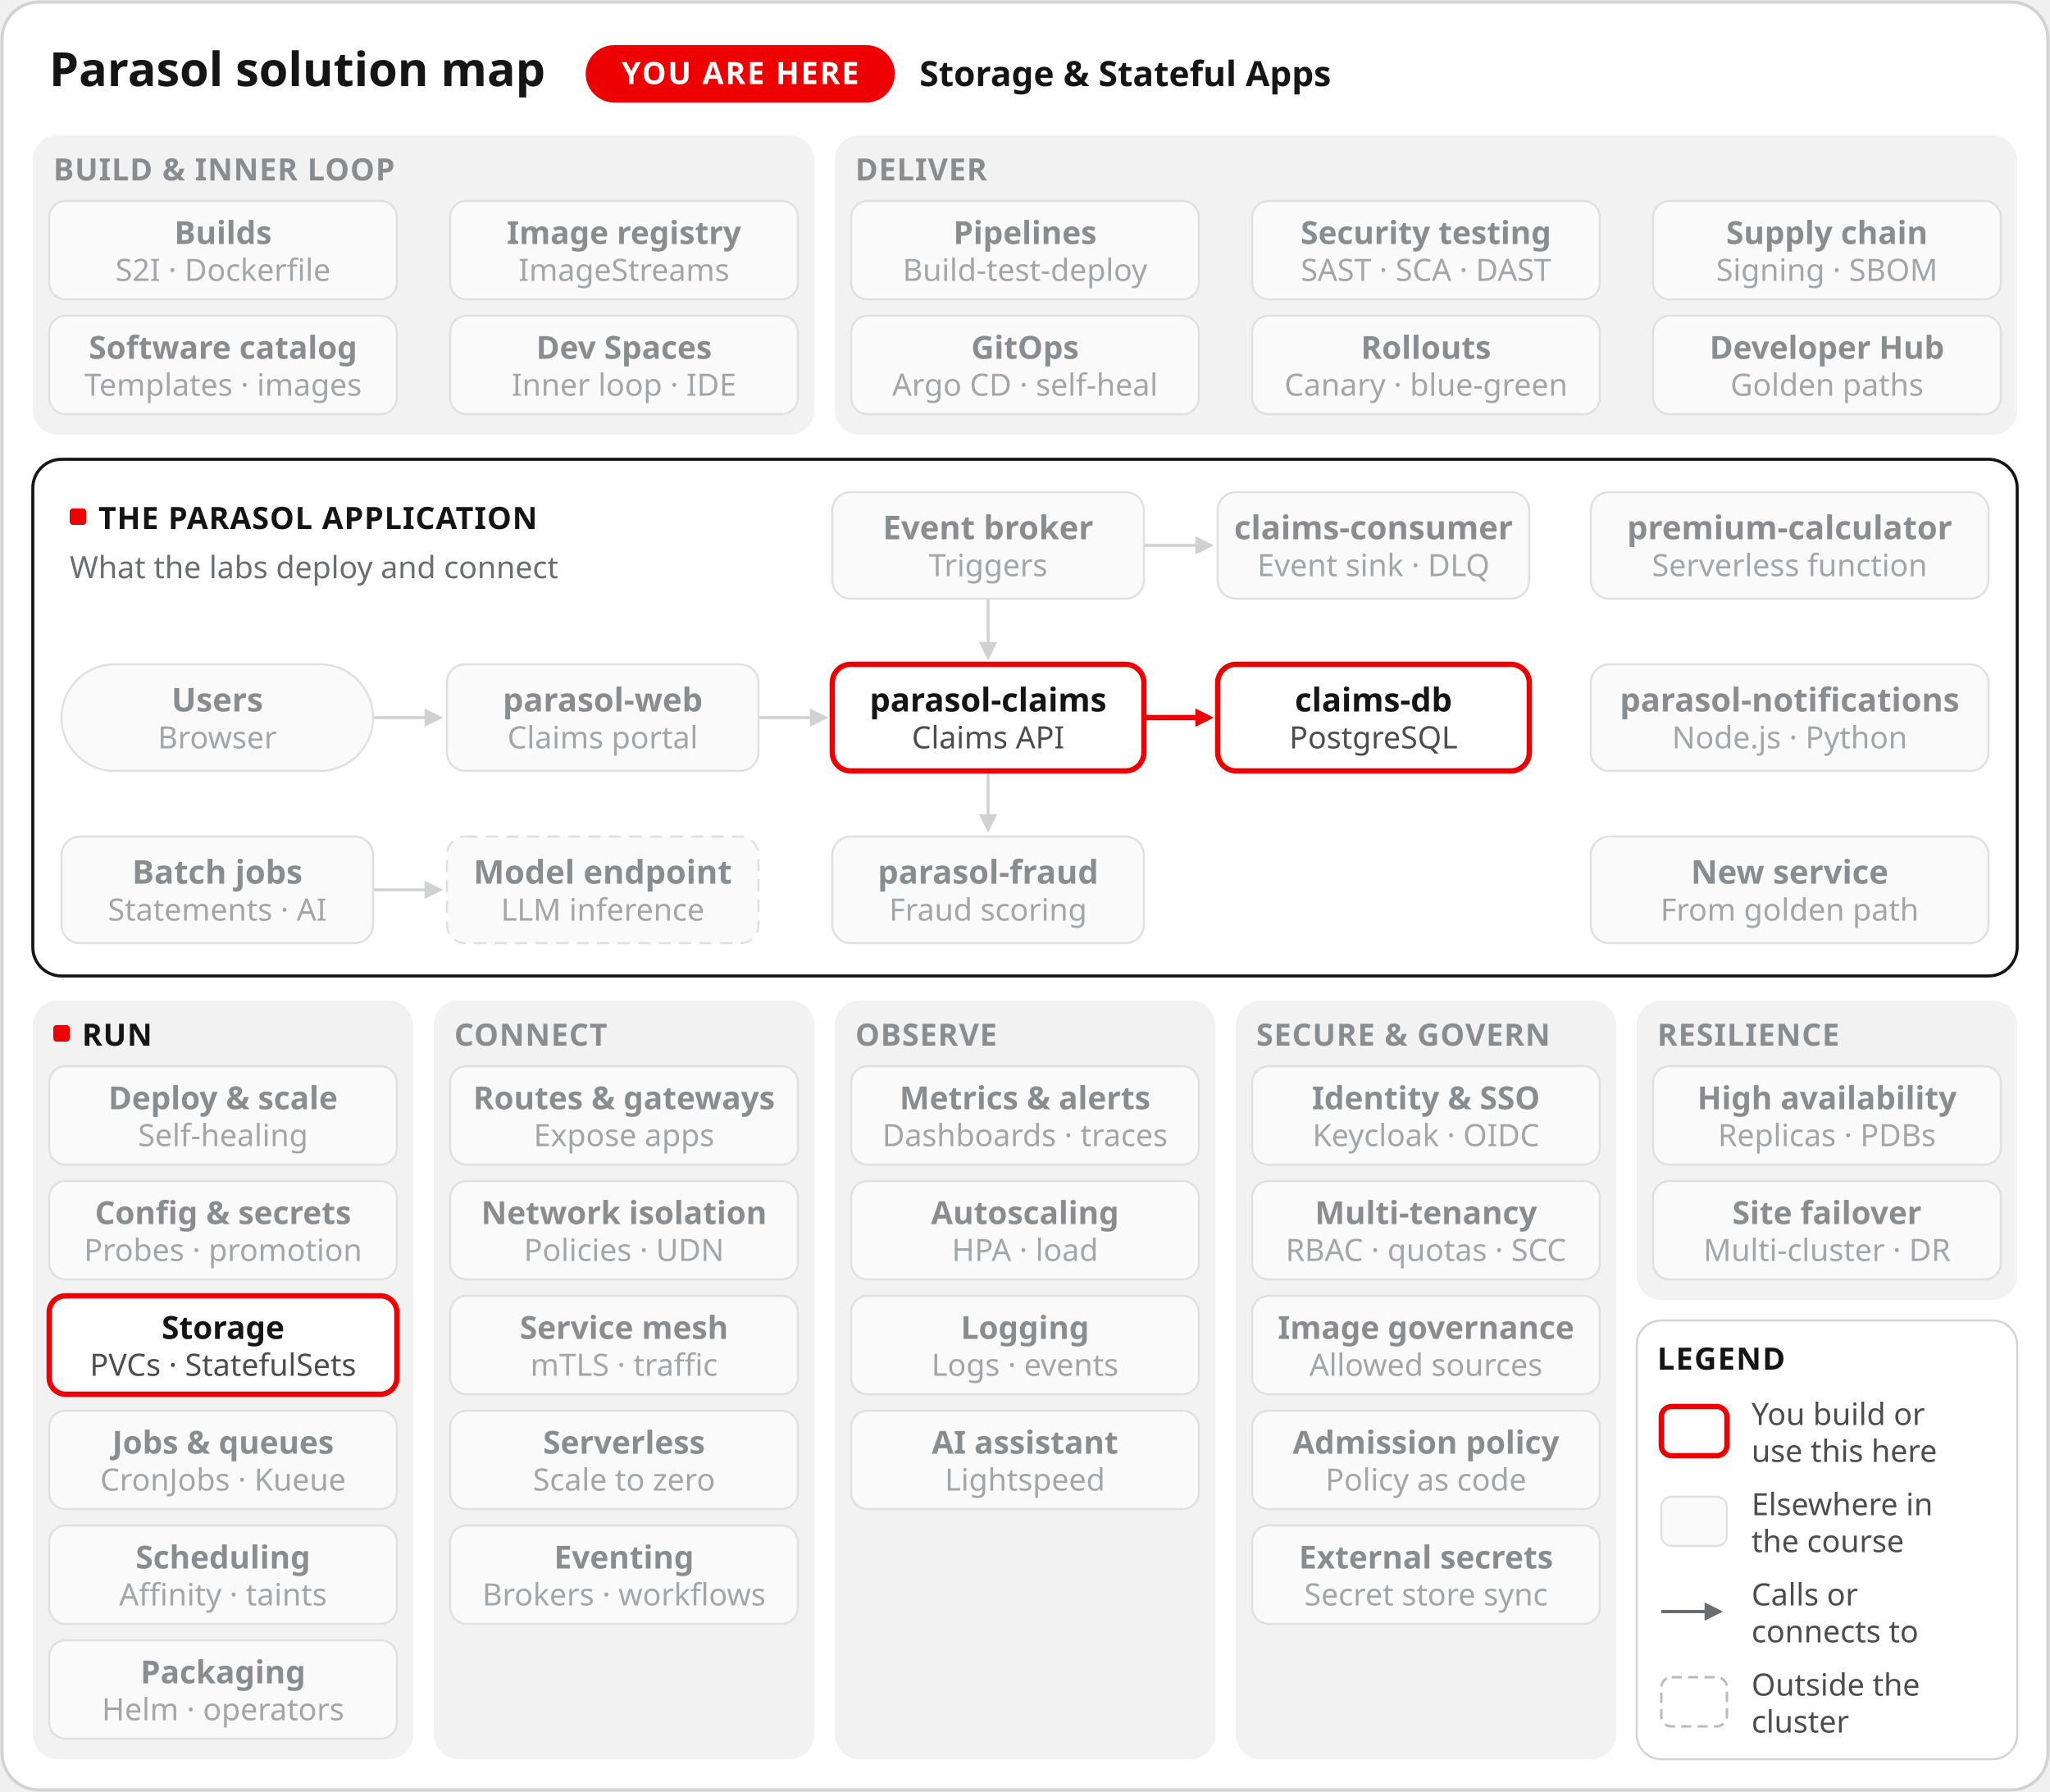
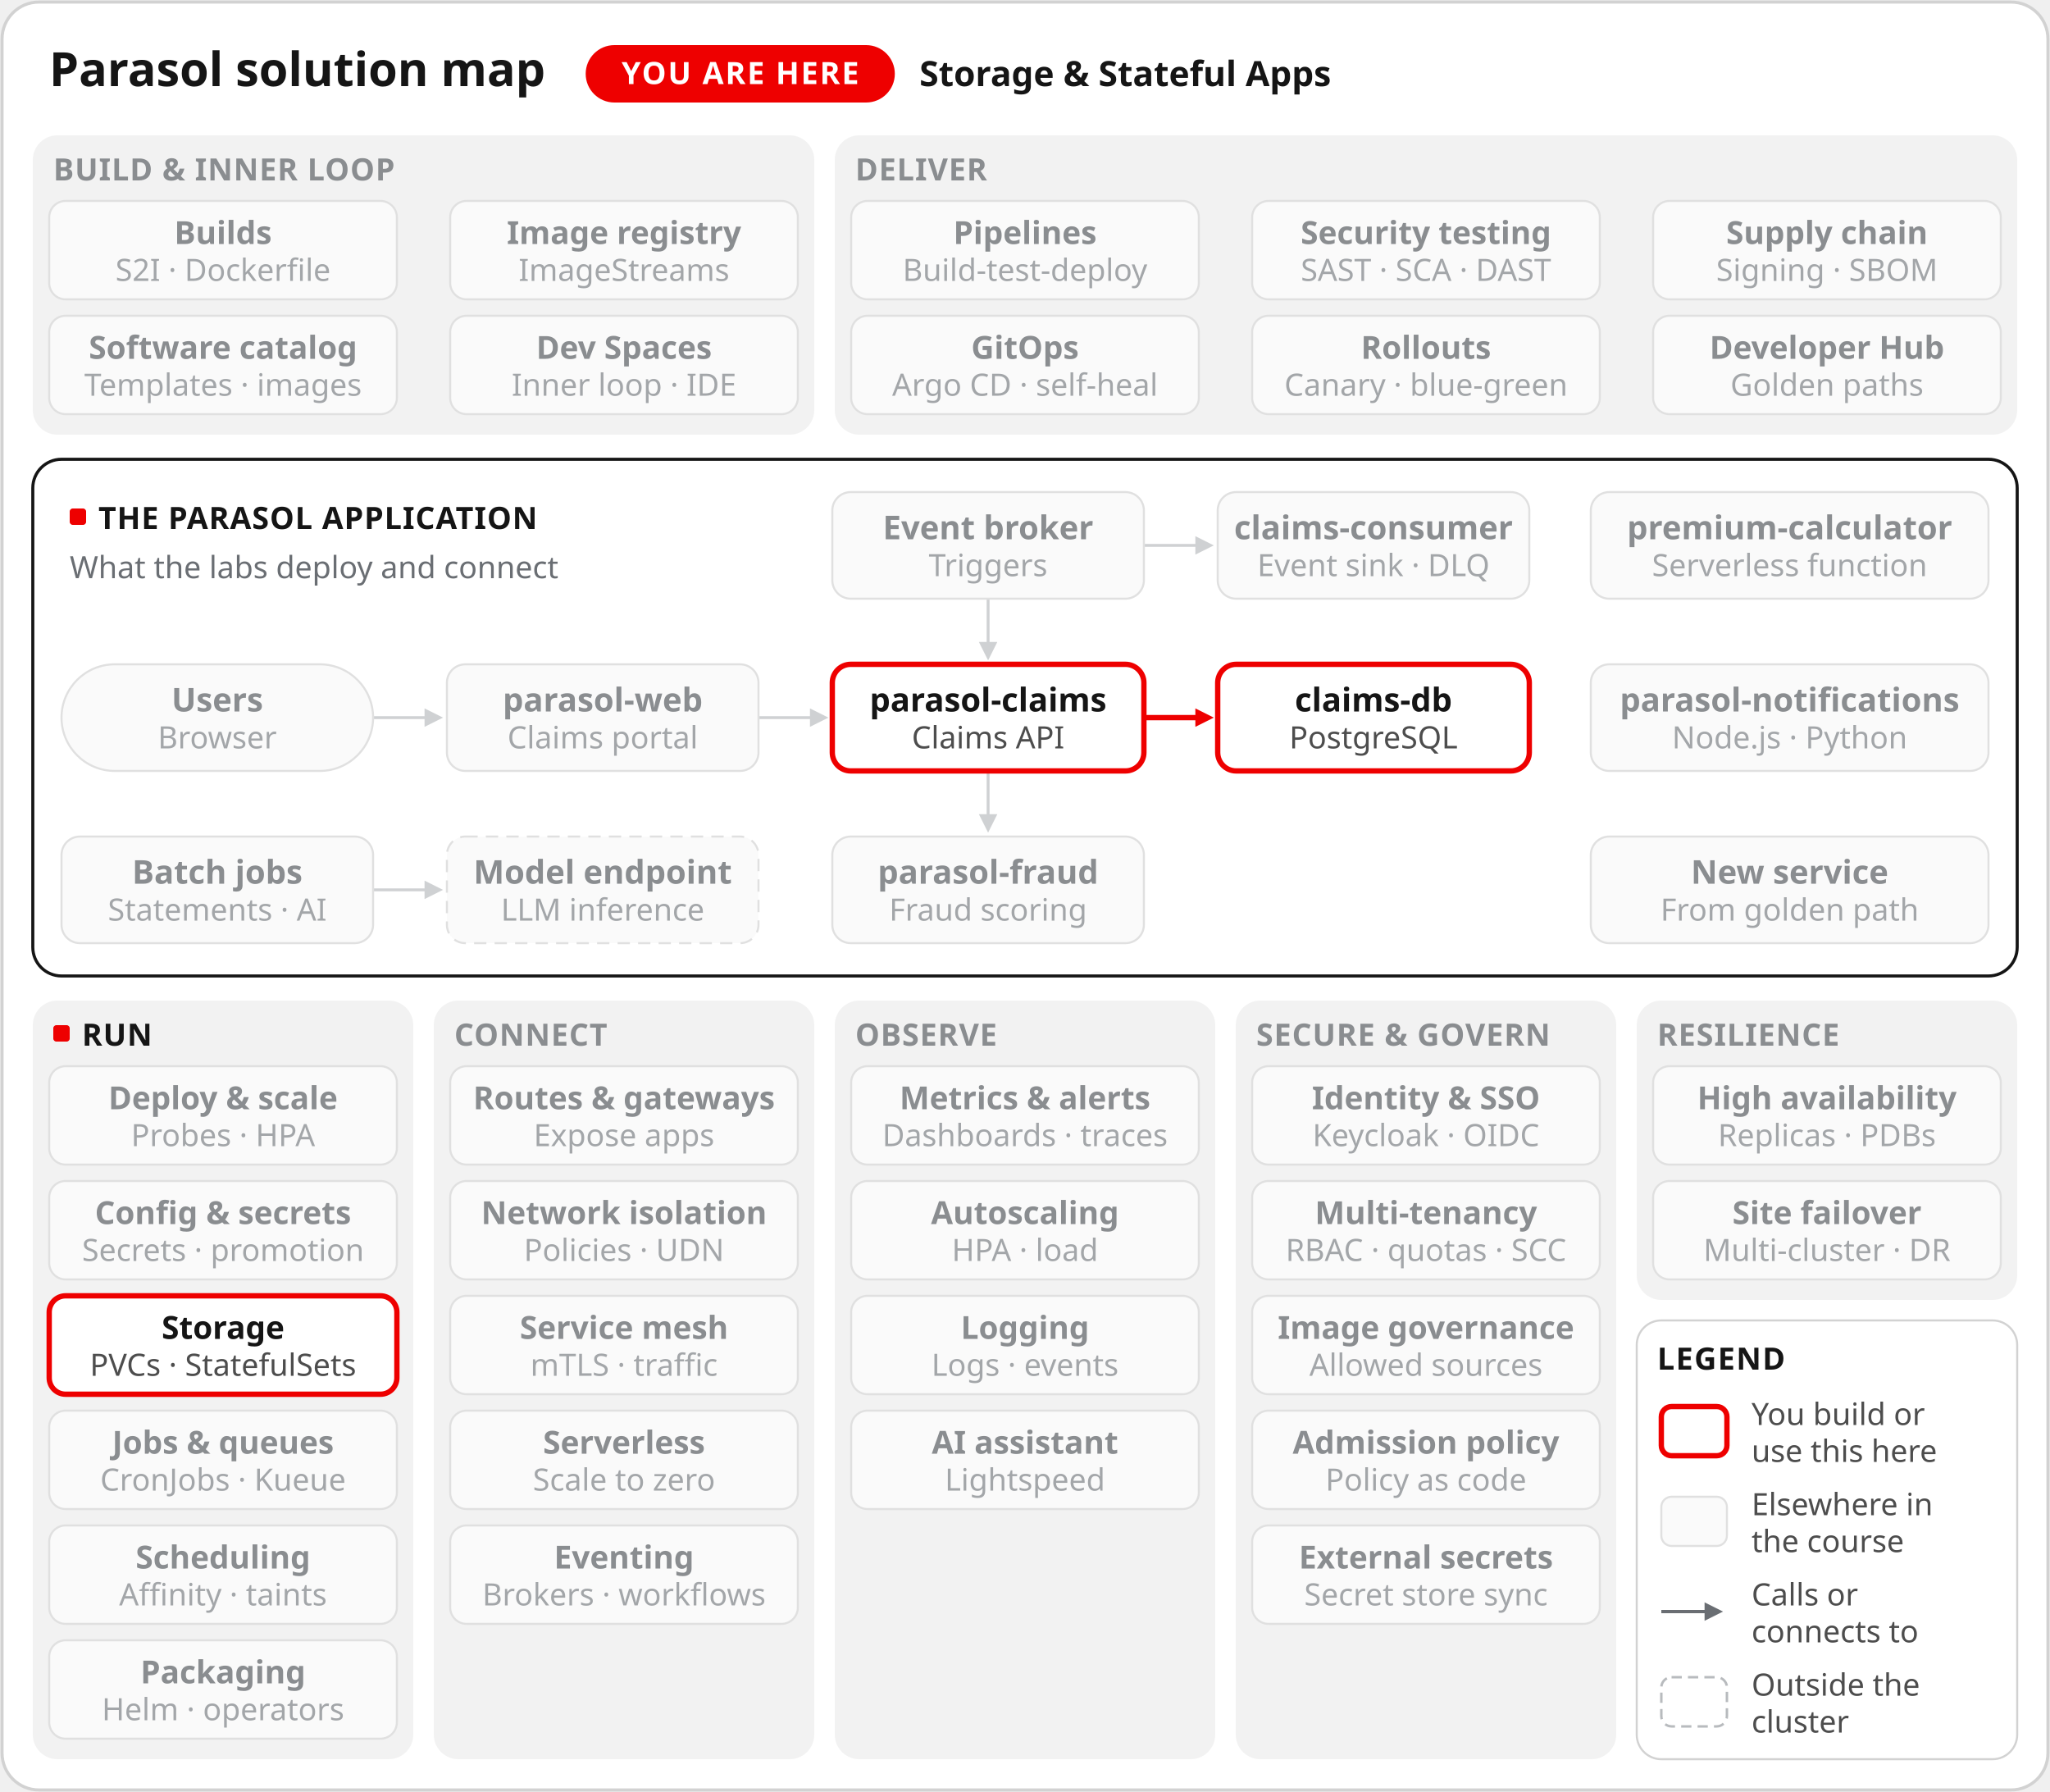
<svg xmlns="http://www.w3.org/2000/svg" width="1000" height="874" viewBox="0 0 1000 874" role="img" aria-labelledby="sm-title sm-desc">
  <defs>
    <marker id="a-norm" viewBox="0 0 10 10" refX="1" refY="5" markerWidth="9" markerHeight="9" markerUnits="userSpaceOnUse" orient="auto">
      <path d="M0,0 L10,5 L0,10 z" fill="#6A6E73" />
    </marker>
    <marker id="a-hi" viewBox="0 0 10 10" refX="1" refY="5" markerWidth="9" markerHeight="9" markerUnits="userSpaceOnUse" orient="auto">
      <path d="M0,0 L10,5 L0,10 z" fill="#EE0000" />
    </marker>
    <marker id="a-dim" viewBox="0 0 10 10" refX="1" refY="5" markerWidth="9" markerHeight="9" markerUnits="userSpaceOnUse" orient="auto">
      <path d="M0,0 L10,5 L0,10 z" fill="#CFD1D3" />
    </marker>
  </defs>
  <rect x="1" y="1" width="998" height="872" rx="18" fill="#FFFFFF" stroke="#D2D2D2" stroke-width="1.5" />
  <text x="24.0" y="42.0" font-family="'Red Hat Display','Red Hat Text',sans-serif" font-size="23" font-weight="700" fill="#151515" text-anchor="start">Parasol solution map</text>
  <rect x="285.7" y="22" width="150.8" height="28" rx="14" fill="#EE0000" />
  <text x="361.1" y="41.0" font-family="'Red Hat Text','Red Hat Display',sans-serif" font-size="15" font-weight="700" fill="#FFFFFF" text-anchor="middle" letter-spacing="0.8">YOU ARE HERE</text>
  <text x="448.5" y="42.0" font-family="'Red Hat Text','Red Hat Display',sans-serif" font-size="17" font-weight="600" fill="#151515" text-anchor="start">Storage &amp; Stateful Apps</text>
  <rect x="16.0" y="66" width="381.2" height="146" rx="12" fill="#F2F2F2" />
  <text x="26.0" y="88.0" font-family="'Red Hat Text','Red Hat Display',sans-serif" font-size="15" font-weight="700" fill="#8A8D90" text-anchor="start" letter-spacing="0.4">BUILD &amp; INNER LOOP</text>
  <rect x="24.0" y="98.0" width="169.6" height="48" rx="8" fill="#FAFAFA" stroke="#E0E0E0" stroke-width="1.0" />
  <text x="108.8" y="119.0" font-family="'Red Hat Text','Red Hat Display',sans-serif" font-size="15.5" font-weight="600" fill="#8A8D90" text-anchor="middle">Builds</text>
  <text x="108.8" y="137.0" font-family="'Red Hat Text','Red Hat Display',sans-serif" font-size="15" font-weight="400" fill="#A3A6A9" text-anchor="middle">S2I · Dockerfile</text>
  <rect x="219.6" y="98.0" width="169.6" height="48" rx="8" fill="#FAFAFA" stroke="#E0E0E0" stroke-width="1.0" />
  <text x="304.4" y="119.0" font-family="'Red Hat Text','Red Hat Display',sans-serif" font-size="15.5" font-weight="600" fill="#8A8D90" text-anchor="middle">Image registry</text>
  <text x="304.4" y="137.0" font-family="'Red Hat Text','Red Hat Display',sans-serif" font-size="15" font-weight="400" fill="#A3A6A9" text-anchor="middle">ImageStreams</text>
  <rect x="24.0" y="154.0" width="169.6" height="48" rx="8" fill="#FAFAFA" stroke="#E0E0E0" stroke-width="1.0" />
  <text x="108.8" y="175.0" font-family="'Red Hat Text','Red Hat Display',sans-serif" font-size="15.5" font-weight="600" fill="#8A8D90" text-anchor="middle">Software catalog</text>
  <text x="108.8" y="193.0" font-family="'Red Hat Text','Red Hat Display',sans-serif" font-size="15" font-weight="400" fill="#A3A6A9" text-anchor="middle">Templates · images</text>
  <rect x="219.6" y="154.0" width="169.6" height="48" rx="8" fill="#FAFAFA" stroke="#E0E0E0" stroke-width="1.0" />
  <text x="304.4" y="175.0" font-family="'Red Hat Text','Red Hat Display',sans-serif" font-size="15.5" font-weight="600" fill="#8A8D90" text-anchor="middle">Dev Spaces</text>
  <text x="304.4" y="193.0" font-family="'Red Hat Text','Red Hat Display',sans-serif" font-size="15" font-weight="400" fill="#A3A6A9" text-anchor="middle">Inner loop · IDE</text>
  <rect x="407.2" y="66" width="576.8" height="146" rx="12" fill="#F2F2F2" />
  <text x="417.2" y="88.0" font-family="'Red Hat Text','Red Hat Display',sans-serif" font-size="15" font-weight="700" fill="#8A8D90" text-anchor="start" letter-spacing="0.4">DELIVER</text>
  <rect x="415.2" y="98.0" width="169.6" height="48" rx="8" fill="#FAFAFA" stroke="#E0E0E0" stroke-width="1.0" />
  <text x="500.0" y="119.0" font-family="'Red Hat Text','Red Hat Display',sans-serif" font-size="15.5" font-weight="600" fill="#8A8D90" text-anchor="middle">Pipelines</text>
  <text x="500.0" y="137.0" font-family="'Red Hat Text','Red Hat Display',sans-serif" font-size="15" font-weight="400" fill="#A3A6A9" text-anchor="middle">Build-test-deploy</text>
  <rect x="610.8" y="98.0" width="169.6" height="48" rx="8" fill="#FAFAFA" stroke="#E0E0E0" stroke-width="1.0" />
  <text x="695.6" y="119.0" font-family="'Red Hat Text','Red Hat Display',sans-serif" font-size="15.5" font-weight="600" fill="#8A8D90" text-anchor="middle">Security testing</text>
  <text x="695.6" y="137.0" font-family="'Red Hat Text','Red Hat Display',sans-serif" font-size="15" font-weight="400" fill="#A3A6A9" text-anchor="middle">SAST · SCA · DAST</text>
  <rect x="806.4" y="98.0" width="169.6" height="48" rx="8" fill="#FAFAFA" stroke="#E0E0E0" stroke-width="1.0" />
  <text x="891.2" y="119.0" font-family="'Red Hat Text','Red Hat Display',sans-serif" font-size="15.5" font-weight="600" fill="#8A8D90" text-anchor="middle">Supply chain</text>
  <text x="891.2" y="137.0" font-family="'Red Hat Text','Red Hat Display',sans-serif" font-size="15" font-weight="400" fill="#A3A6A9" text-anchor="middle">Signing · SBOM</text>
  <rect x="415.2" y="154.0" width="169.6" height="48" rx="8" fill="#FAFAFA" stroke="#E0E0E0" stroke-width="1.0" />
  <text x="500.0" y="175.0" font-family="'Red Hat Text','Red Hat Display',sans-serif" font-size="15.5" font-weight="600" fill="#8A8D90" text-anchor="middle">GitOps</text>
  <text x="500.0" y="193.0" font-family="'Red Hat Text','Red Hat Display',sans-serif" font-size="15" font-weight="400" fill="#A3A6A9" text-anchor="middle">Argo CD · self-heal</text>
  <rect x="610.8" y="154.0" width="169.6" height="48" rx="8" fill="#FAFAFA" stroke="#E0E0E0" stroke-width="1.0" />
  <text x="695.6" y="175.0" font-family="'Red Hat Text','Red Hat Display',sans-serif" font-size="15.5" font-weight="600" fill="#8A8D90" text-anchor="middle">Rollouts</text>
  <text x="695.6" y="193.0" font-family="'Red Hat Text','Red Hat Display',sans-serif" font-size="15" font-weight="400" fill="#A3A6A9" text-anchor="middle">Canary · blue-green</text>
  <rect x="806.4" y="154.0" width="169.6" height="48" rx="8" fill="#FAFAFA" stroke="#E0E0E0" stroke-width="1.0" />
  <text x="891.2" y="175.0" font-family="'Red Hat Text','Red Hat Display',sans-serif" font-size="15.5" font-weight="600" fill="#8A8D90" text-anchor="middle">Developer Hub</text>
  <text x="891.2" y="193.0" font-family="'Red Hat Text','Red Hat Display',sans-serif" font-size="15" font-weight="400" fill="#A3A6A9" text-anchor="middle">Golden paths</text>
  <rect x="16.0" y="488" width="185.6" height="370" rx="12" fill="#F2F2F2" />
  <rect x="26.0" y="500.0" width="8" height="8" rx="1.5" fill="#EE0000" />
  <text x="40.0" y="510.0" font-family="'Red Hat Text','Red Hat Display',sans-serif" font-size="15" font-weight="700" fill="#151515" text-anchor="start" letter-spacing="0.4">RUN</text>
  <rect x="24.0" y="520.0" width="169.6" height="48" rx="8" fill="#FAFAFA" stroke="#E0E0E0" stroke-width="1.0" />
  <text x="108.8" y="541.0" font-family="'Red Hat Text','Red Hat Display',sans-serif" font-size="15.5" font-weight="600" fill="#8A8D90" text-anchor="middle">Deploy &amp; scale</text>
-   <text x="108.8" y="559.0" font-family="'Red Hat Text','Red Hat Display',sans-serif" font-size="15" font-weight="400" fill="#A3A6A9" text-anchor="middle">Self-healing</text>
+   <text x="108.8" y="559.0" font-family="'Red Hat Text','Red Hat Display',sans-serif" font-size="15" font-weight="400" fill="#A3A6A9" text-anchor="middle">Probes · HPA</text>
  <rect x="24.0" y="576.0" width="169.6" height="48" rx="8" fill="#FAFAFA" stroke="#E0E0E0" stroke-width="1.0" />
  <text x="108.8" y="597.0" font-family="'Red Hat Text','Red Hat Display',sans-serif" font-size="15.5" font-weight="600" fill="#8A8D90" text-anchor="middle">Config &amp; secrets</text>
-   <text x="108.8" y="615.0" font-family="'Red Hat Text','Red Hat Display',sans-serif" font-size="15" font-weight="400" fill="#A3A6A9" text-anchor="middle">Probes · promotion</text>
+   <text x="108.8" y="615.0" font-family="'Red Hat Text','Red Hat Display',sans-serif" font-size="15" font-weight="400" fill="#A3A6A9" text-anchor="middle">Secrets · promotion</text>
  <rect x="24.0" y="632.0" width="169.6" height="48" rx="8" fill="#FFFFFF" stroke="#EE0000" stroke-width="2.6" />
  <text x="108.8" y="653.0" font-family="'Red Hat Text','Red Hat Display',sans-serif" font-size="15.5" font-weight="700" fill="#151515" text-anchor="middle">Storage</text>
  <text x="108.8" y="671.0" font-family="'Red Hat Text','Red Hat Display',sans-serif" font-size="15" font-weight="400" fill="#4D4D4D" text-anchor="middle">PVCs · StatefulSets</text>
  <rect x="24.0" y="688.0" width="169.6" height="48" rx="8" fill="#FAFAFA" stroke="#E0E0E0" stroke-width="1.0" />
  <text x="108.8" y="709.0" font-family="'Red Hat Text','Red Hat Display',sans-serif" font-size="15.5" font-weight="600" fill="#8A8D90" text-anchor="middle">Jobs &amp; queues</text>
  <text x="108.8" y="727.0" font-family="'Red Hat Text','Red Hat Display',sans-serif" font-size="15" font-weight="400" fill="#A3A6A9" text-anchor="middle">CronJobs · Kueue</text>
  <rect x="24.0" y="744.0" width="169.6" height="48" rx="8" fill="#FAFAFA" stroke="#E0E0E0" stroke-width="1.0" />
  <text x="108.8" y="765.0" font-family="'Red Hat Text','Red Hat Display',sans-serif" font-size="15.5" font-weight="600" fill="#8A8D90" text-anchor="middle">Scheduling</text>
  <text x="108.8" y="783.0" font-family="'Red Hat Text','Red Hat Display',sans-serif" font-size="15" font-weight="400" fill="#A3A6A9" text-anchor="middle">Affinity · taints</text>
  <rect x="24.0" y="800.0" width="169.6" height="48" rx="8" fill="#FAFAFA" stroke="#E0E0E0" stroke-width="1.0" />
  <text x="108.8" y="821.0" font-family="'Red Hat Text','Red Hat Display',sans-serif" font-size="15.5" font-weight="600" fill="#8A8D90" text-anchor="middle">Packaging</text>
  <text x="108.8" y="839.0" font-family="'Red Hat Text','Red Hat Display',sans-serif" font-size="15" font-weight="400" fill="#A3A6A9" text-anchor="middle">Helm · operators</text>
  <rect x="211.6" y="488" width="185.6" height="370" rx="12" fill="#F2F2F2" />
  <text x="221.6" y="510.0" font-family="'Red Hat Text','Red Hat Display',sans-serif" font-size="15" font-weight="700" fill="#8A8D90" text-anchor="start" letter-spacing="0.4">CONNECT</text>
  <rect x="219.6" y="520.0" width="169.6" height="48" rx="8" fill="#FAFAFA" stroke="#E0E0E0" stroke-width="1.0" />
  <text x="304.4" y="541.0" font-family="'Red Hat Text','Red Hat Display',sans-serif" font-size="15.5" font-weight="600" fill="#8A8D90" text-anchor="middle">Routes &amp; gateways</text>
  <text x="304.4" y="559.0" font-family="'Red Hat Text','Red Hat Display',sans-serif" font-size="15" font-weight="400" fill="#A3A6A9" text-anchor="middle">Expose apps</text>
  <rect x="219.6" y="576.0" width="169.6" height="48" rx="8" fill="#FAFAFA" stroke="#E0E0E0" stroke-width="1.0" />
  <text x="304.4" y="597.0" font-family="'Red Hat Text','Red Hat Display',sans-serif" font-size="15.5" font-weight="600" fill="#8A8D90" text-anchor="middle">Network isolation</text>
  <text x="304.4" y="615.0" font-family="'Red Hat Text','Red Hat Display',sans-serif" font-size="15" font-weight="400" fill="#A3A6A9" text-anchor="middle">Policies · UDN</text>
  <rect x="219.6" y="632.0" width="169.6" height="48" rx="8" fill="#FAFAFA" stroke="#E0E0E0" stroke-width="1.0" />
  <text x="304.4" y="653.0" font-family="'Red Hat Text','Red Hat Display',sans-serif" font-size="15.5" font-weight="600" fill="#8A8D90" text-anchor="middle">Service mesh</text>
  <text x="304.4" y="671.0" font-family="'Red Hat Text','Red Hat Display',sans-serif" font-size="15" font-weight="400" fill="#A3A6A9" text-anchor="middle">mTLS · traffic</text>
  <rect x="219.6" y="688.0" width="169.6" height="48" rx="8" fill="#FAFAFA" stroke="#E0E0E0" stroke-width="1.0" />
  <text x="304.4" y="709.0" font-family="'Red Hat Text','Red Hat Display',sans-serif" font-size="15.5" font-weight="600" fill="#8A8D90" text-anchor="middle">Serverless</text>
  <text x="304.4" y="727.0" font-family="'Red Hat Text','Red Hat Display',sans-serif" font-size="15" font-weight="400" fill="#A3A6A9" text-anchor="middle">Scale to zero</text>
  <rect x="219.6" y="744.0" width="169.6" height="48" rx="8" fill="#FAFAFA" stroke="#E0E0E0" stroke-width="1.0" />
  <text x="304.4" y="765.0" font-family="'Red Hat Text','Red Hat Display',sans-serif" font-size="15.5" font-weight="600" fill="#8A8D90" text-anchor="middle">Eventing</text>
  <text x="304.4" y="783.0" font-family="'Red Hat Text','Red Hat Display',sans-serif" font-size="15" font-weight="400" fill="#A3A6A9" text-anchor="middle">Brokers · workflows</text>
  <rect x="407.2" y="488" width="185.6" height="370" rx="12" fill="#F2F2F2" />
  <text x="417.2" y="510.0" font-family="'Red Hat Text','Red Hat Display',sans-serif" font-size="15" font-weight="700" fill="#8A8D90" text-anchor="start" letter-spacing="0.4">OBSERVE</text>
  <rect x="415.2" y="520.0" width="169.6" height="48" rx="8" fill="#FAFAFA" stroke="#E0E0E0" stroke-width="1.0" />
  <text x="500.0" y="541.0" font-family="'Red Hat Text','Red Hat Display',sans-serif" font-size="15.5" font-weight="600" fill="#8A8D90" text-anchor="middle">Metrics &amp; alerts</text>
  <text x="500.0" y="559.0" font-family="'Red Hat Text','Red Hat Display',sans-serif" font-size="15" font-weight="400" fill="#A3A6A9" text-anchor="middle">Dashboards · traces</text>
  <rect x="415.2" y="576.0" width="169.6" height="48" rx="8" fill="#FAFAFA" stroke="#E0E0E0" stroke-width="1.0" />
  <text x="500.0" y="597.0" font-family="'Red Hat Text','Red Hat Display',sans-serif" font-size="15.5" font-weight="600" fill="#8A8D90" text-anchor="middle">Autoscaling</text>
  <text x="500.0" y="615.0" font-family="'Red Hat Text','Red Hat Display',sans-serif" font-size="15" font-weight="400" fill="#A3A6A9" text-anchor="middle">HPA · load</text>
  <rect x="415.2" y="632.0" width="169.6" height="48" rx="8" fill="#FAFAFA" stroke="#E0E0E0" stroke-width="1.0" />
  <text x="500.0" y="653.0" font-family="'Red Hat Text','Red Hat Display',sans-serif" font-size="15.5" font-weight="600" fill="#8A8D90" text-anchor="middle">Logging</text>
  <text x="500.0" y="671.0" font-family="'Red Hat Text','Red Hat Display',sans-serif" font-size="15" font-weight="400" fill="#A3A6A9" text-anchor="middle">Logs · events</text>
  <rect x="415.2" y="688.0" width="169.6" height="48" rx="8" fill="#FAFAFA" stroke="#E0E0E0" stroke-width="1.0" />
  <text x="500.0" y="709.0" font-family="'Red Hat Text','Red Hat Display',sans-serif" font-size="15.5" font-weight="600" fill="#8A8D90" text-anchor="middle">AI assistant</text>
  <text x="500.0" y="727.0" font-family="'Red Hat Text','Red Hat Display',sans-serif" font-size="15" font-weight="400" fill="#A3A6A9" text-anchor="middle">Lightspeed</text>
  <rect x="602.8" y="488" width="185.6" height="370" rx="12" fill="#F2F2F2" />
  <text x="612.8" y="510.0" font-family="'Red Hat Text','Red Hat Display',sans-serif" font-size="15" font-weight="700" fill="#8A8D90" text-anchor="start" letter-spacing="0.4">SECURE &amp; GOVERN</text>
  <rect x="610.8" y="520.0" width="169.6" height="48" rx="8" fill="#FAFAFA" stroke="#E0E0E0" stroke-width="1.0" />
  <text x="695.6" y="541.0" font-family="'Red Hat Text','Red Hat Display',sans-serif" font-size="15.5" font-weight="600" fill="#8A8D90" text-anchor="middle">Identity &amp; SSO</text>
  <text x="695.6" y="559.0" font-family="'Red Hat Text','Red Hat Display',sans-serif" font-size="15" font-weight="400" fill="#A3A6A9" text-anchor="middle">Keycloak · OIDC</text>
  <rect x="610.8" y="576.0" width="169.6" height="48" rx="8" fill="#FAFAFA" stroke="#E0E0E0" stroke-width="1.0" />
  <text x="695.6" y="597.0" font-family="'Red Hat Text','Red Hat Display',sans-serif" font-size="15.5" font-weight="600" fill="#8A8D90" text-anchor="middle">Multi-tenancy</text>
  <text x="695.6" y="615.0" font-family="'Red Hat Text','Red Hat Display',sans-serif" font-size="15" font-weight="400" fill="#A3A6A9" text-anchor="middle">RBAC · quotas · SCC</text>
  <rect x="610.8" y="632.0" width="169.6" height="48" rx="8" fill="#FAFAFA" stroke="#E0E0E0" stroke-width="1.0" />
  <text x="695.6" y="653.0" font-family="'Red Hat Text','Red Hat Display',sans-serif" font-size="15.5" font-weight="600" fill="#8A8D90" text-anchor="middle">Image governance</text>
  <text x="695.6" y="671.0" font-family="'Red Hat Text','Red Hat Display',sans-serif" font-size="15" font-weight="400" fill="#A3A6A9" text-anchor="middle">Allowed sources</text>
  <rect x="610.8" y="688.0" width="169.6" height="48" rx="8" fill="#FAFAFA" stroke="#E0E0E0" stroke-width="1.0" />
  <text x="695.6" y="709.0" font-family="'Red Hat Text','Red Hat Display',sans-serif" font-size="15.5" font-weight="600" fill="#8A8D90" text-anchor="middle">Admission policy</text>
  <text x="695.6" y="727.0" font-family="'Red Hat Text','Red Hat Display',sans-serif" font-size="15" font-weight="400" fill="#A3A6A9" text-anchor="middle">Policy as code</text>
  <rect x="610.8" y="744.0" width="169.6" height="48" rx="8" fill="#FAFAFA" stroke="#E0E0E0" stroke-width="1.0" />
  <text x="695.6" y="765.0" font-family="'Red Hat Text','Red Hat Display',sans-serif" font-size="15.5" font-weight="600" fill="#8A8D90" text-anchor="middle">External secrets</text>
  <text x="695.6" y="783.0" font-family="'Red Hat Text','Red Hat Display',sans-serif" font-size="15" font-weight="400" fill="#A3A6A9" text-anchor="middle">Secret store sync</text>
  <rect x="798.4" y="488" width="185.6" height="146" rx="12" fill="#F2F2F2" />
  <text x="808.4" y="510.0" font-family="'Red Hat Text','Red Hat Display',sans-serif" font-size="15" font-weight="700" fill="#8A8D90" text-anchor="start" letter-spacing="0.4">RESILIENCE</text>
  <rect x="806.4" y="520.0" width="169.6" height="48" rx="8" fill="#FAFAFA" stroke="#E0E0E0" stroke-width="1.0" />
  <text x="891.2" y="541.0" font-family="'Red Hat Text','Red Hat Display',sans-serif" font-size="15.5" font-weight="600" fill="#8A8D90" text-anchor="middle">High availability</text>
  <text x="891.2" y="559.0" font-family="'Red Hat Text','Red Hat Display',sans-serif" font-size="15" font-weight="400" fill="#A3A6A9" text-anchor="middle">Replicas · PDBs</text>
  <rect x="806.4" y="576.0" width="169.6" height="48" rx="8" fill="#FAFAFA" stroke="#E0E0E0" stroke-width="1.0" />
  <text x="891.2" y="597.0" font-family="'Red Hat Text','Red Hat Display',sans-serif" font-size="15.5" font-weight="600" fill="#8A8D90" text-anchor="middle">Site failover</text>
  <text x="891.2" y="615.0" font-family="'Red Hat Text','Red Hat Display',sans-serif" font-size="15" font-weight="400" fill="#A3A6A9" text-anchor="middle">Multi-cluster · DR</text>
  <rect x="798.4" y="644.0" width="185.6" height="214.0" rx="12" fill="#FFFFFF" stroke="#D2D2D2" stroke-width="1" />
  <text x="808.4" y="668.0" font-family="'Red Hat Text','Red Hat Display',sans-serif" font-size="15" font-weight="700" fill="#151515" text-anchor="start" letter-spacing="0.6">LEGEND</text>
  <rect x="810.4" y="686.0" width="32" height="24" rx="5" fill="#FFFFFF" stroke="#EE0000" stroke-width="2.6" />
  <text x="854.4" y="695.0" font-family="'Red Hat Text','Red Hat Display',sans-serif" font-size="15" font-weight="400" fill="#4D4D4D" text-anchor="start">You build or</text>
  <text x="854.4" y="713.0" font-family="'Red Hat Text','Red Hat Display',sans-serif" font-size="15" font-weight="400" fill="#4D4D4D" text-anchor="start">use this here</text>
  <rect x="810.4" y="730.0" width="32" height="24" rx="5" fill="#FAFAFA" stroke="#E0E0E0" stroke-width="1.0" />
  <text x="854.4" y="739.0" font-family="'Red Hat Text','Red Hat Display',sans-serif" font-size="15" font-weight="400" fill="#4D4D4D" text-anchor="start">Elsewhere in</text>
  <text x="854.4" y="757.0" font-family="'Red Hat Text','Red Hat Display',sans-serif" font-size="15" font-weight="400" fill="#4D4D4D" text-anchor="start">the course</text>
  <path d="M810.4,786.0 H832.4" stroke="#6A6E73" stroke-width="1.6" marker-end="url(#a-norm)" />
  <text x="854.4" y="783.0" font-family="'Red Hat Text','Red Hat Display',sans-serif" font-size="15" font-weight="400" fill="#4D4D4D" text-anchor="start">Calls or</text>
  <text x="854.4" y="801.0" font-family="'Red Hat Text','Red Hat Display',sans-serif" font-size="15" font-weight="400" fill="#4D4D4D" text-anchor="start">connects to</text>
  <rect x="810.4" y="818.0" width="32" height="24" rx="5" fill="#FFFFFF" stroke="#B8BBBE" stroke-width="1.2" stroke-dasharray="5 3" />
  <text x="854.4" y="827.0" font-family="'Red Hat Text','Red Hat Display',sans-serif" font-size="15" font-weight="400" fill="#4D4D4D" text-anchor="start">Outside the</text>
  <text x="854.4" y="845.0" font-family="'Red Hat Text','Red Hat Display',sans-serif" font-size="15" font-weight="400" fill="#4D4D4D" text-anchor="start">cluster</text>
  <rect x="16" y="224" width="968" height="252" rx="14" fill="#FFFFFF" stroke="#151515" stroke-width="1.5" />
  <rect x="34.0" y="248.0" width="8" height="8" rx="1.5" fill="#EE0000" />
  <text x="48.0" y="258.0" font-family="'Red Hat Text','Red Hat Display',sans-serif" font-size="15" font-weight="700" fill="#151515" text-anchor="start" letter-spacing="0.4">THE PARASOL APPLICATION</text>
  <text x="34.0" y="282.0" font-family="'Red Hat Text','Red Hat Display',sans-serif" font-size="15" font-weight="400" fill="#6A6E73" text-anchor="start">What the labs deploy and connect</text>
  <path d="M182.0,350.0 H208.0" fill="none" stroke="#CFD1D3" stroke-width="1.4" marker-end="url(#a-dim)" />
  <path d="M370.0,350.0 H396.0" fill="none" stroke="#CFD1D3" stroke-width="1.4" marker-end="url(#a-dim)" />
  <path d="M558.0,350.0 H584.0" fill="none" stroke="#EE0000" stroke-width="2.6" marker-end="url(#a-hi)" />
  <path d="M482.0,376.0 V398.0" fill="none" stroke="#CFD1D3" stroke-width="1.4" marker-end="url(#a-dim)" />
  <path d="M482.0,292.0 V314.0" fill="none" stroke="#CFD1D3" stroke-width="1.4" marker-end="url(#a-dim)" />
  <path d="M558.0,266.0 H584.0" fill="none" stroke="#CFD1D3" stroke-width="1.4" marker-end="url(#a-dim)" />
  <path d="M182.0,434.0 H208.0" fill="none" stroke="#CFD1D3" stroke-width="1.4" marker-end="url(#a-dim)" />
  <rect x="406.0" y="240.0" width="152.0" height="52" rx="9" fill="#FAFAFA" stroke="#E0E0E0" stroke-width="1.0" />
  <text x="482.0" y="263.0" font-family="'Red Hat Text','Red Hat Display',sans-serif" font-size="16" font-weight="600" fill="#8A8D90" text-anchor="middle">Event broker</text>
  <text x="482.0" y="281.0" font-family="'Red Hat Text','Red Hat Display',sans-serif" font-size="15" font-weight="400" fill="#A3A6A9" text-anchor="middle">Triggers</text>
  <rect x="594.0" y="240.0" width="152.0" height="52" rx="9" fill="#FAFAFA" stroke="#E0E0E0" stroke-width="1.0" />
  <text x="670.0" y="263.0" font-family="'Red Hat Text','Red Hat Display',sans-serif" font-size="16" font-weight="600" fill="#8A8D90" text-anchor="middle">claims-consumer</text>
  <text x="670.0" y="281.0" font-family="'Red Hat Text','Red Hat Display',sans-serif" font-size="15" font-weight="400" fill="#A3A6A9" text-anchor="middle">Event sink · DLQ</text>
  <rect x="776.0" y="240.0" width="194.0" height="52" rx="9" fill="#FAFAFA" stroke="#E0E0E0" stroke-width="1.0" />
  <text x="873.0" y="263.0" font-family="'Red Hat Text','Red Hat Display',sans-serif" font-size="16" font-weight="600" fill="#8A8D90" text-anchor="middle">premium-calculator</text>
  <text x="873.0" y="281.0" font-family="'Red Hat Text','Red Hat Display',sans-serif" font-size="15" font-weight="400" fill="#A3A6A9" text-anchor="middle">Serverless function</text>
  <rect x="30.0" y="324.0" width="152.0" height="52" rx="26.0" fill="#FAFAFA" stroke="#E0E0E0" stroke-width="1.0" />
  <text x="106.0" y="347.0" font-family="'Red Hat Text','Red Hat Display',sans-serif" font-size="16" font-weight="600" fill="#8A8D90" text-anchor="middle">Users</text>
  <text x="106.0" y="365.0" font-family="'Red Hat Text','Red Hat Display',sans-serif" font-size="15" font-weight="400" fill="#A3A6A9" text-anchor="middle">Browser</text>
  <rect x="218.0" y="324.0" width="152.0" height="52" rx="9" fill="#FAFAFA" stroke="#E0E0E0" stroke-width="1.0" />
  <text x="294.0" y="347.0" font-family="'Red Hat Text','Red Hat Display',sans-serif" font-size="16" font-weight="600" fill="#8A8D90" text-anchor="middle">parasol-web</text>
  <text x="294.0" y="365.0" font-family="'Red Hat Text','Red Hat Display',sans-serif" font-size="15" font-weight="400" fill="#A3A6A9" text-anchor="middle">Claims portal</text>
  <rect x="406.0" y="324.0" width="152.0" height="52" rx="9" fill="#FFFFFF" stroke="#EE0000" stroke-width="2.6" />
  <text x="482.0" y="347.0" font-family="'Red Hat Text','Red Hat Display',sans-serif" font-size="16" font-weight="700" fill="#151515" text-anchor="middle">parasol-claims</text>
  <text x="482.0" y="365.0" font-family="'Red Hat Text','Red Hat Display',sans-serif" font-size="15" font-weight="400" fill="#4D4D4D" text-anchor="middle">Claims API</text>
  <rect x="594.0" y="324.0" width="152.0" height="52" rx="9" fill="#FFFFFF" stroke="#EE0000" stroke-width="2.6" />
  <text x="670.0" y="347.0" font-family="'Red Hat Text','Red Hat Display',sans-serif" font-size="16" font-weight="700" fill="#151515" text-anchor="middle">claims-db</text>
  <text x="670.0" y="365.0" font-family="'Red Hat Text','Red Hat Display',sans-serif" font-size="15" font-weight="400" fill="#4D4D4D" text-anchor="middle">PostgreSQL</text>
  <rect x="776.0" y="324.0" width="194.0" height="52" rx="9" fill="#FAFAFA" stroke="#E0E0E0" stroke-width="1.0" />
  <text x="873.0" y="347.0" font-family="'Red Hat Text','Red Hat Display',sans-serif" font-size="16" font-weight="600" fill="#8A8D90" text-anchor="middle">parasol-notifications</text>
  <text x="873.0" y="365.0" font-family="'Red Hat Text','Red Hat Display',sans-serif" font-size="15" font-weight="400" fill="#A3A6A9" text-anchor="middle">Node.js · Python</text>
  <rect x="30.0" y="408.0" width="152.0" height="52" rx="9" fill="#FAFAFA" stroke="#E0E0E0" stroke-width="1.0" />
  <text x="106.0" y="431.0" font-family="'Red Hat Text','Red Hat Display',sans-serif" font-size="16" font-weight="600" fill="#8A8D90" text-anchor="middle">Batch jobs</text>
  <text x="106.0" y="449.0" font-family="'Red Hat Text','Red Hat Display',sans-serif" font-size="15" font-weight="400" fill="#A3A6A9" text-anchor="middle">Statements · AI</text>
  <rect x="218.0" y="408.0" width="152.0" height="52" rx="9" fill="#FAFAFA" stroke="#E0E0E0" stroke-width="1.0" stroke-dasharray="6 4" />
  <text x="294.0" y="431.0" font-family="'Red Hat Text','Red Hat Display',sans-serif" font-size="16" font-weight="600" fill="#8A8D90" text-anchor="middle">Model endpoint</text>
  <text x="294.0" y="449.0" font-family="'Red Hat Text','Red Hat Display',sans-serif" font-size="15" font-weight="400" fill="#A3A6A9" text-anchor="middle">LLM inference</text>
  <rect x="406.0" y="408.0" width="152.0" height="52" rx="9" fill="#FAFAFA" stroke="#E0E0E0" stroke-width="1.0" />
  <text x="482.0" y="431.0" font-family="'Red Hat Text','Red Hat Display',sans-serif" font-size="16" font-weight="600" fill="#8A8D90" text-anchor="middle">parasol-fraud</text>
  <text x="482.0" y="449.0" font-family="'Red Hat Text','Red Hat Display',sans-serif" font-size="15" font-weight="400" fill="#A3A6A9" text-anchor="middle">Fraud scoring</text>
  <rect x="776.0" y="408.0" width="194.0" height="52" rx="9" fill="#FAFAFA" stroke="#E0E0E0" stroke-width="1.0" />
  <text x="873.0" y="431.0" font-family="'Red Hat Text','Red Hat Display',sans-serif" font-size="16" font-weight="600" fill="#8A8D90" text-anchor="middle">New service</text>
  <text x="873.0" y="449.0" font-family="'Red Hat Text','Red Hat Display',sans-serif" font-size="15" font-weight="400" fill="#A3A6A9" text-anchor="middle">From golden path</text>
</svg>
